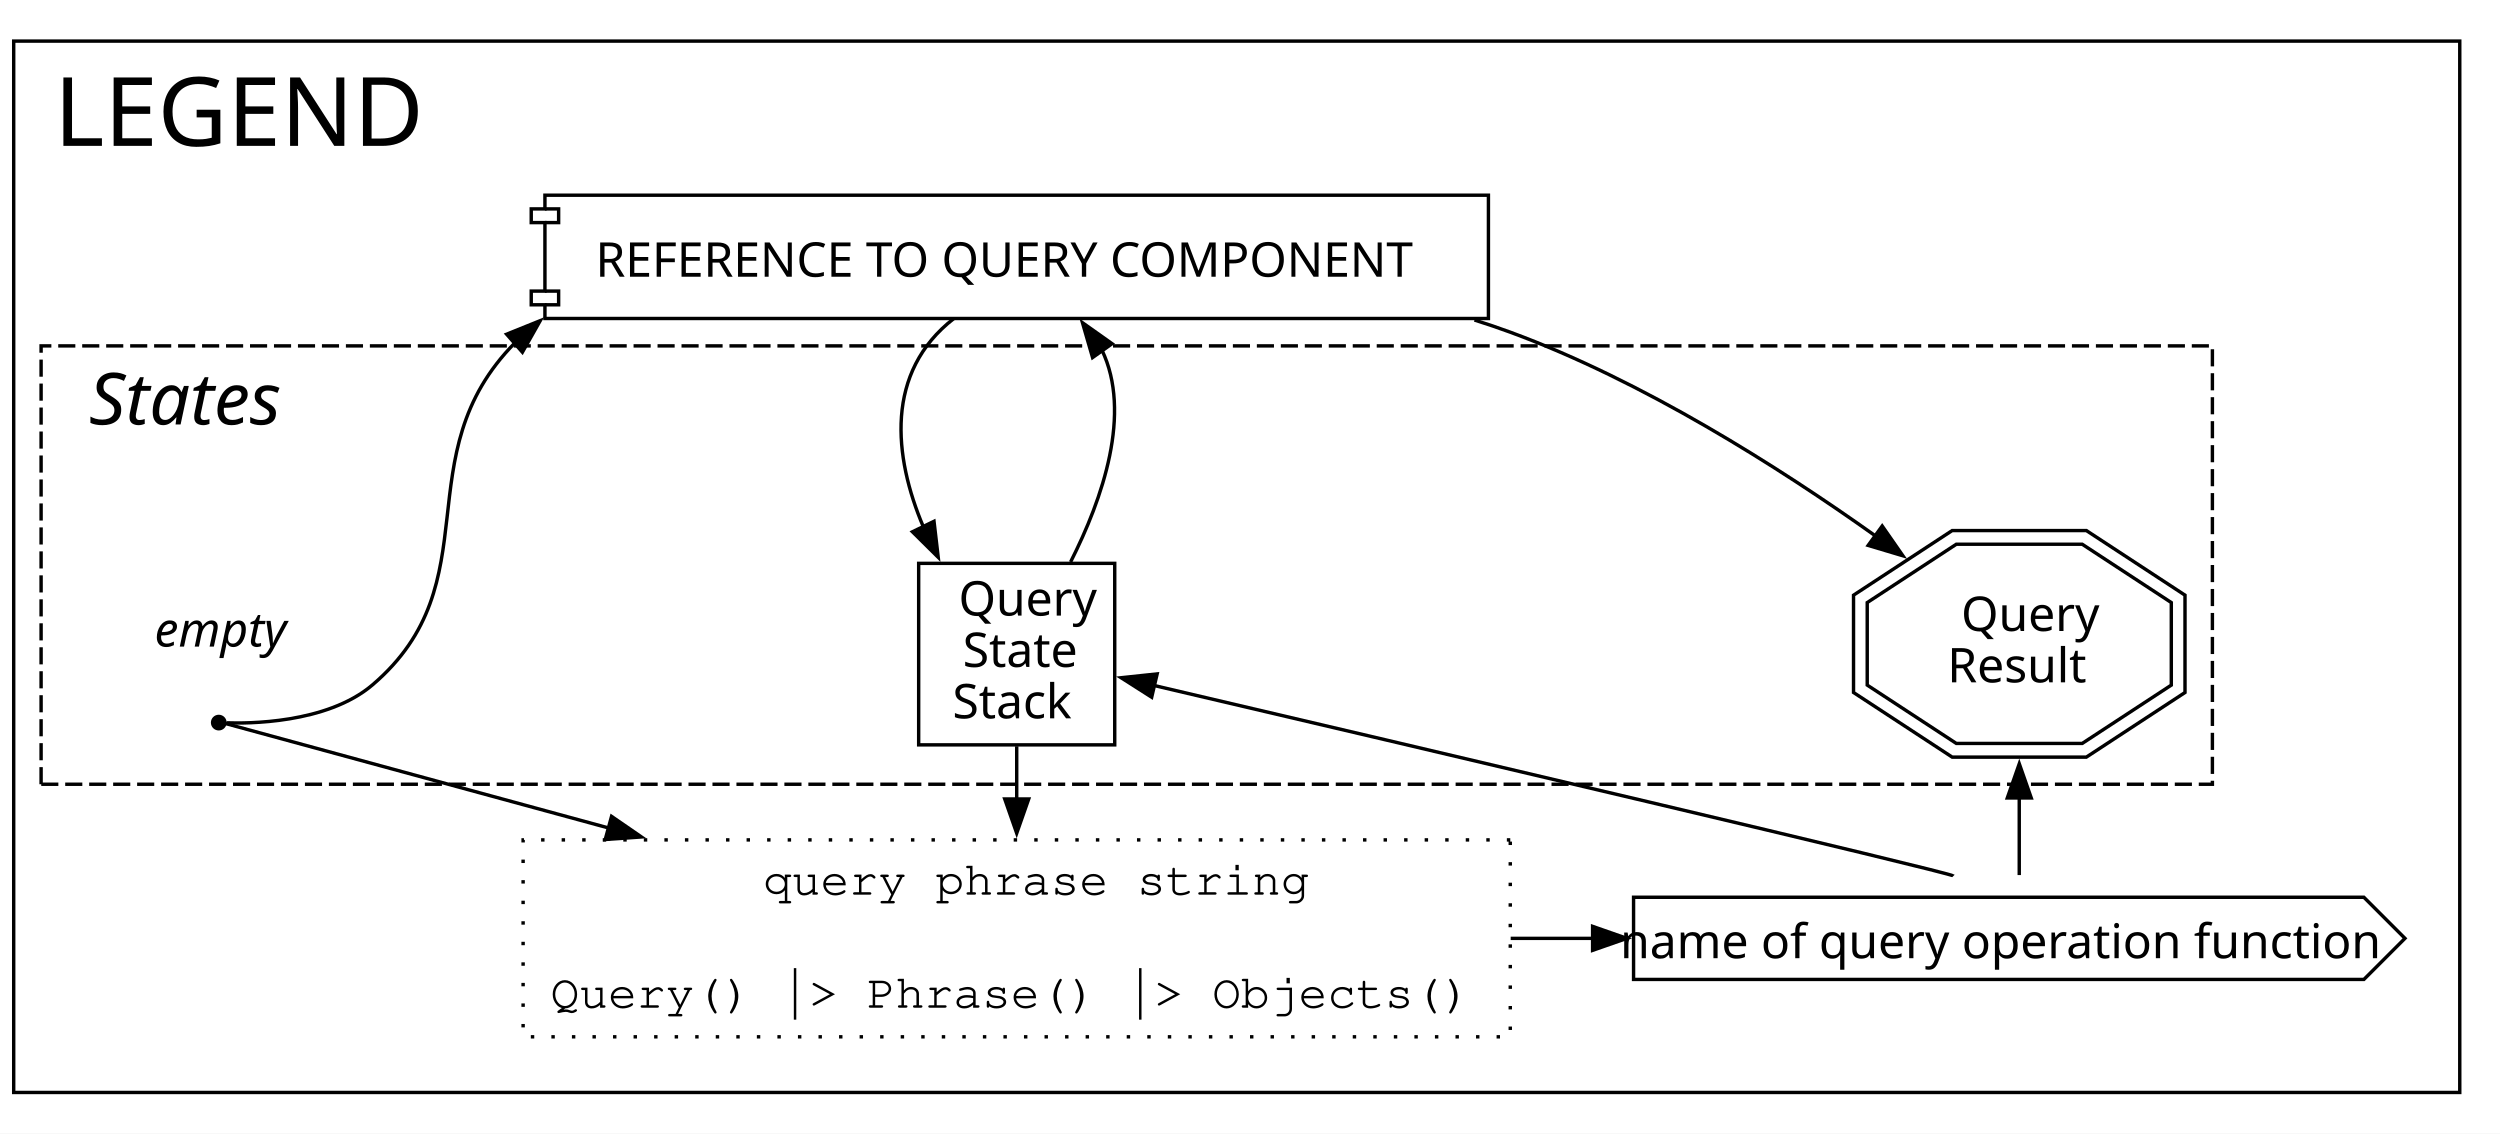
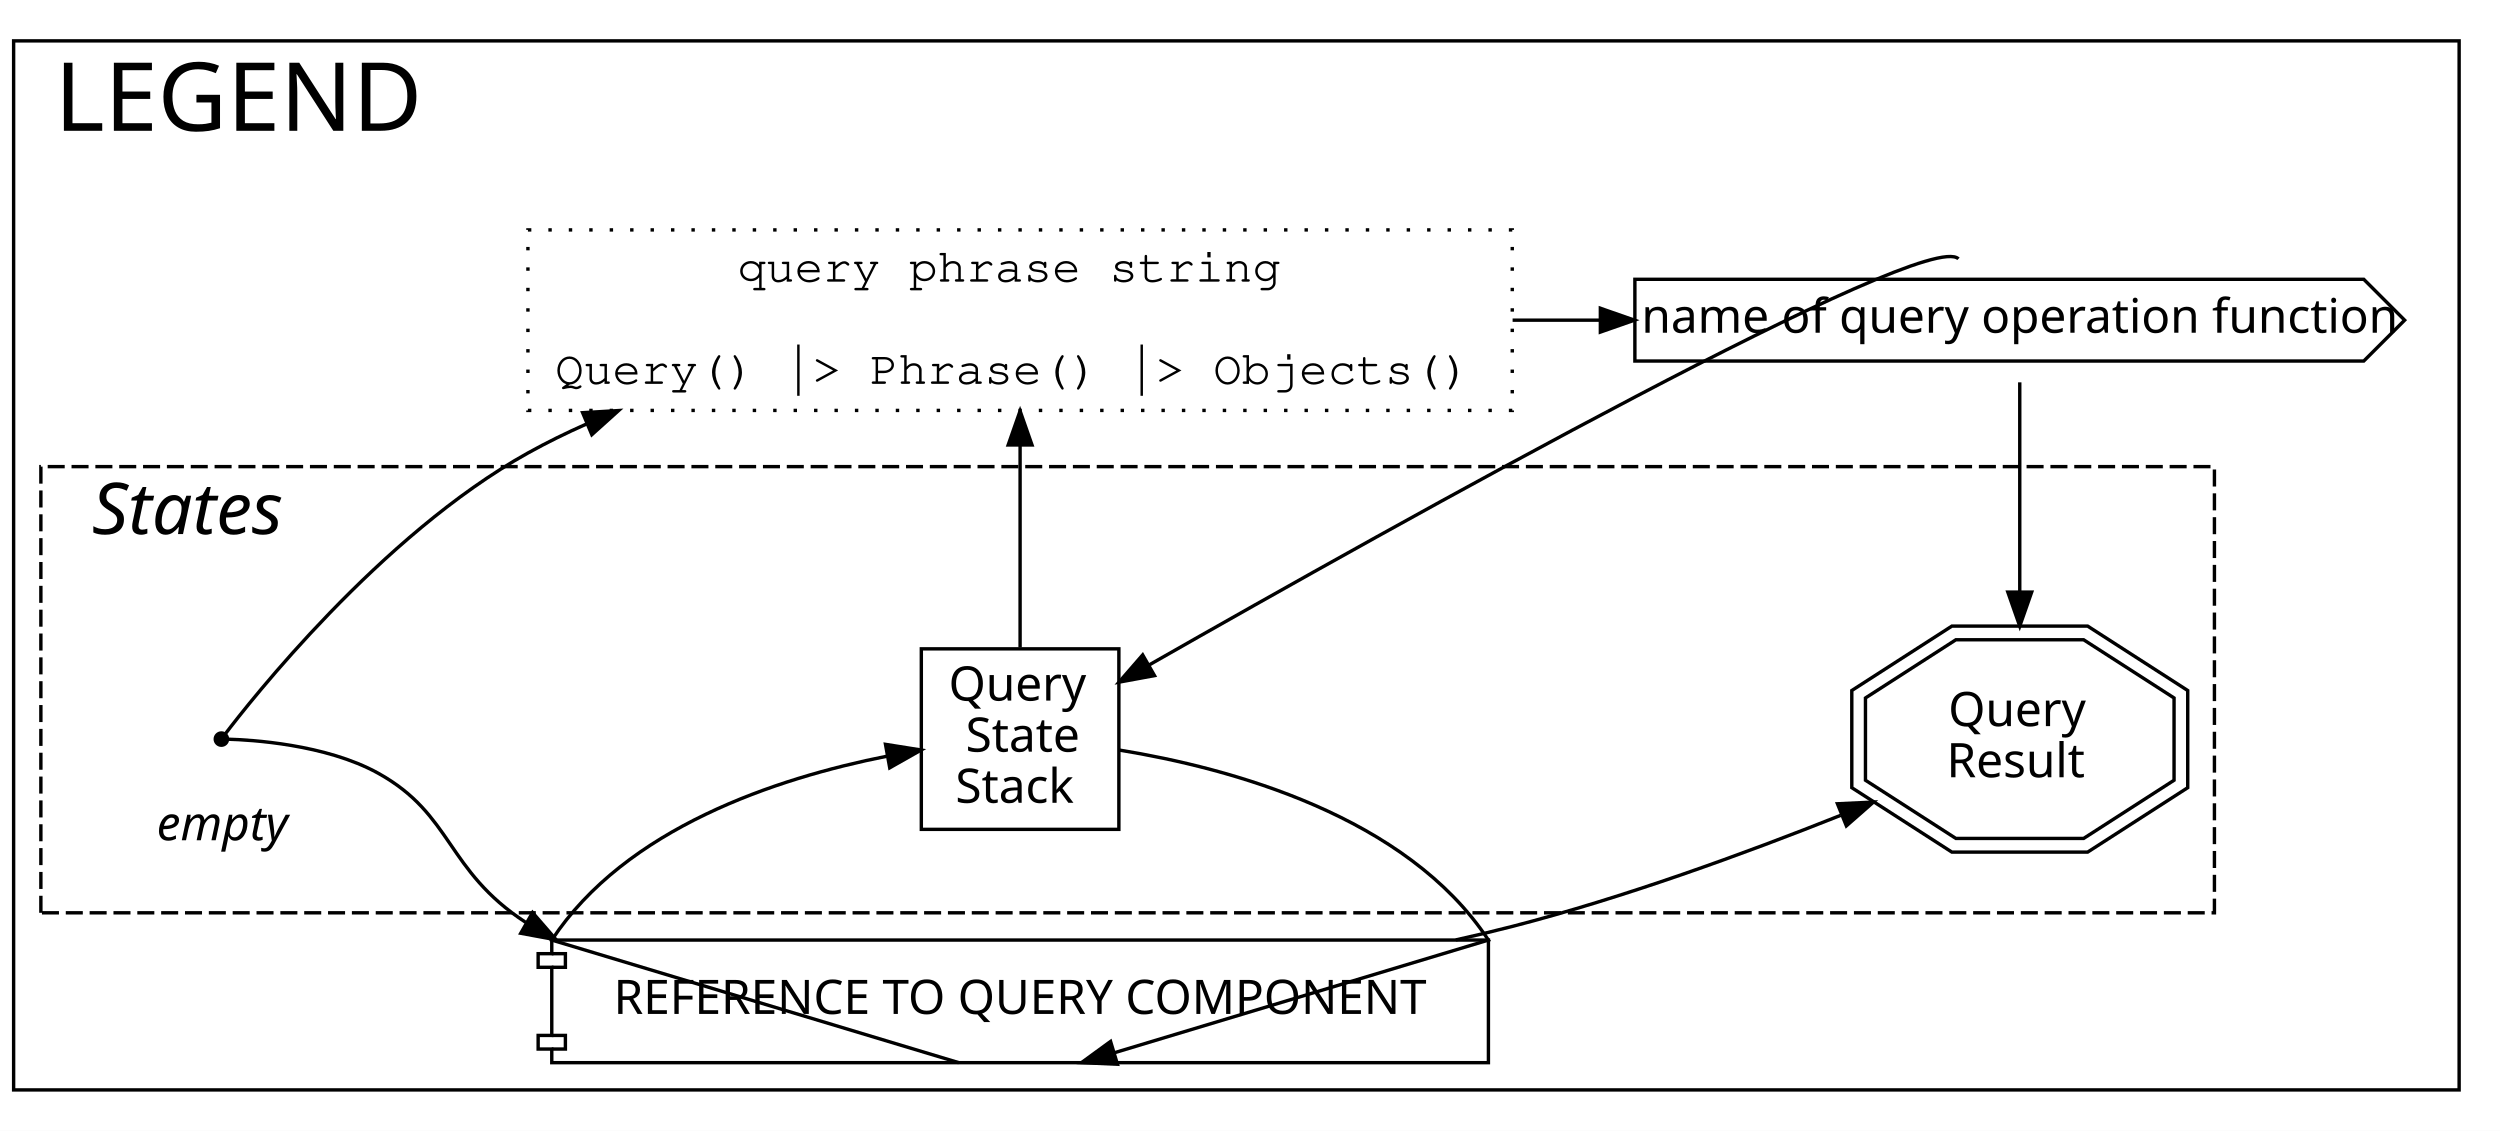
- <svg xmlns="http://www.w3.org/2000/svg" xmlns:xlink="http://www.w3.org/1999/xlink" width="730pt" height="331pt" viewBox="0.00 0.00 730.00 331.00">
-   <g id="graph0" class="graph" transform="scale(1 1) rotate(0) translate(4 327)">
-     <polygon fill="white" stroke="none" points="-4,4 -4,-327 726.25,-327 726.25,4 -4,4" />
+ <svg xmlns="http://www.w3.org/2000/svg" xmlns:xlink="http://www.w3.org/1999/xlink" width="734pt" height="332pt" viewBox="0.00 0.00 734.00 332.00">
+   <g id="graph0" class="graph" transform="scale(1 1) rotate(0) translate(4 328)">
+     <polygon fill="#ffffff" stroke="transparent" points="-4,4 -4,-328 730,-328 730,4 -4,4" />
    <g id="clust1" class="cluster">
-       <polygon fill="none" stroke="black" points="0,-8 0,-315 714.25,-315 714.25,-8 0,-8" />
-       <text xml:space="preserve" text-anchor="middle" x="65.75" y="-284.4" font-family="Sans-Serif" font-size="28.00">LEGEND</text>
+       <polygon fill="none" stroke="#000000" points="0,-8 0,-316 718,-316 718,-8 0,-8" />
+       <text text-anchor="middle" x="66" y="-289.6" font-family="Sans-Serif" font-size="28.00" fill="#000000">LEGEND</text>
    </g>
    <g id="clust2" class="cluster">
</g>
    <g id="clust3" class="cluster">
-       <polygon fill="none" stroke="black" stroke-dasharray="5,2" points="8,-98 8,-226 642.02,-226 642.02,-98 8,-98" />
-       <text xml:space="preserve" text-anchor="start" x="16" y="-203.05" font-family="Sans-Serif" font-size="21.00"> </text>
-       <text xml:space="preserve" text-anchor="start" x="22" y="-203.05" font-family="Sans-Serif" font-style="italic" font-size="21.00">States</text>
-       <text xml:space="preserve" text-anchor="start" x="82.75" y="-203.05" font-family="Sans-Serif" font-size="21.00"> </text>
+       <polygon fill="none" stroke="#000000" stroke-dasharray="5,2" points="8,-60 8,-191 646.157,-191 646.157,-60 8,-60" />
+       <text text-anchor="start" x="16" y="-171.2" font-family="Sans-Serif" font-size="21.00" fill="#000000"> </text>
+       <text text-anchor="start" x="23" y="-171.2" font-family="Sans-Serif" font-style="italic" font-size="21.00" fill="#000000">States</text>
+       <text text-anchor="start" x="84" y="-171.2" font-family="Sans-Serif" font-size="21.00" fill="#000000"> </text>
    </g>
    <g id="clust4" class="cluster">
</g>
    <g id="node1" class="node">
      <g id="a_node1">
        <a xlink:title="Query phrases are shown in the string format followed by the concatenated operation object format. Grayed items are optional.">
-           <polygon fill="none" stroke="black" stroke-dasharray="1,5" points="437,-81.75 148.75,-81.75 148.75,-24.25 437,-24.25 437,-81.75" />
-           <text xml:space="preserve" text-anchor="start" x="210.38" y="-65.75" font-family="Courier,monospace" font-size="14.00"> query phrase string</text>
-           <text xml:space="preserve" text-anchor="start" x="288.75" y="-49.25" font-family="Courier,monospace" font-size="14.00"> </text>
-           <text xml:space="preserve" text-anchor="start" x="156.75" y="-32.75" font-family="Courier,monospace" font-size="14.00">Query() |&gt; Phrase() |&gt; Objects() </text>
+           <polygon fill="none" stroke="#000000" stroke-dasharray="1,5" points="440,-260.5 151,-260.5 151,-207.5 440,-207.5 440,-260.5" />
+           <text text-anchor="start" x="212.5" y="-245.3" font-family="Courier,monospace" font-size="14.00" fill="#000000"> query phrase string</text>
+           <text text-anchor="start" x="291" y="-230.3" font-family="Courier,monospace" font-size="14.00" fill="#000000"> </text>
+           <text text-anchor="start" x="159" y="-215.3" font-family="Courier,monospace" font-size="14.00" fill="#000000">Query() |&gt; Phrase() |&gt; Objects() </text>
        </a>
      </g>
    </g>
    <g id="node3" class="node">
      <g id="a_node3">
        <a xlink:title="Operations performed by the query engine are shown as an arrow-box.">
-           <polygon fill="none" stroke="black" points="686.25,-65 473,-65 473,-41 686.25,-41 698.25,-53 686.25,-65" />
-           <text xml:space="preserve" text-anchor="middle" x="585.62" y="-47.2" font-family="Sans-Serif" font-size="14.00">name of query operation function   </text>
+           <polygon fill="none" stroke="#000000" points="690,-246 476,-246 476,-222 690,-222 702,-234 690,-246" />
+           <text text-anchor="middle" x="589" y="-230.3" font-family="Sans-Serif" font-size="14.00" fill="#000000">name of query operation function   </text>
        </a>
      </g>
    </g>
    <g id="edge2" class="edge">
      <g id="a_edge2">
        <a xlink:title="Edges connect query phrases to the operations performed by the phrase.">
-           <path fill="none" stroke="black" d="M437.12,-53C445.21,-53 453.3,-53 461.31,-53" />
-           <polygon fill="black" stroke="black" points="461.04,-56.5 471.04,-53 461.04,-49.5 461.04,-56.5" />
+           <path fill="none" stroke="#000000" d="M440.1,-234C448.639,-234 457.187,-234 465.628,-234" />
+           <polygon fill="#000000" stroke="#000000" points="465.866,-237.5 475.865,-234 465.865,-230.5 465.866,-237.5" />
        </a>
      </g>
    </g>
    <g id="node4" class="node">
      <g id="a_node4">
        <a xlink:title="Final states with query results are shown in a double octagon">
-           <polygon fill="none" stroke="black" points="630.02,-126.95 630.02,-151.05 604.01,-168.08 567.24,-168.08 541.23,-151.05 541.23,-126.95 567.24,-109.92 604.01,-109.92 630.02,-126.95" />
-           <polygon fill="none" stroke="black" points="634.02,-124.79 634.02,-153.21 605.21,-172.08 566.04,-172.08 537.23,-153.21 537.23,-124.79 566.04,-105.92 605.21,-105.92 634.02,-124.79" />
-           <text xml:space="preserve" text-anchor="start" x="565" y="-142.75" font-family="Sans-Serif" font-size="14.00"> Query</text>
-           <text xml:space="preserve" text-anchor="start" x="564.62" y="-127.75" font-family="Sans-Serif" font-size="14.00">Result </text>
+           <polygon fill="none" stroke="#000000" points="634.301,-98.922 634.301,-123.078 607.764,-140.158 570.236,-140.158 543.699,-123.078 543.699,-98.922 570.236,-81.842 607.764,-81.842 634.301,-98.922" />
+           <polygon fill="none" stroke="#000000" points="638.314,-96.735 638.314,-125.265 608.945,-144.168 569.055,-144.168 539.686,-125.265 539.686,-96.735 569.055,-77.832 608.945,-77.832 638.314,-96.735" />
+           <text text-anchor="start" x="568" y="-114.8" font-family="Sans-Serif" font-size="14.00" fill="#000000"> Query</text>
+           <text text-anchor="start" x="567.5" y="-99.8" font-family="Sans-Serif" font-size="14.00" fill="#000000">Result </text>
        </a>
      </g>
    </g>
    <g id="edge12" class="edge">
      <g id="a_edge12">
        <a xlink:title="Edges connect query operations to the resulting query state (such as the final state).">
-           <path fill="none" stroke="black" d="M585.62,-71.48C585.62,-79.01 585.62,-86.54 585.62,-94.07" />
-           <polygon fill="black" stroke="black" points="582.13,-93.99 585.63,-103.99 589.13,-93.99 582.13,-93.99" />
+           <path fill="none" stroke="#000000" d="M589,-215.75C589,-195.24 589,-174.73 589,-154.221" />
+           <polygon fill="#000000" stroke="#000000" points="592.5,-154.152 589,-144.152 585.5,-154.152 592.5,-154.152" />
        </a>
      </g>
    </g>
    <g id="node5" class="node">
      <g id="a_node5">
        <a xlink:title="The query state stack is shown in a box, each line is a separate state element.">
-           <polygon fill="none" stroke="black" points="321.5,-162.5 264.25,-162.5 264.25,-109.5 321.5,-109.5 321.5,-162.5" />
-           <text xml:space="preserve" text-anchor="start" x="272.25" y="-147.25" font-family="Sans-Serif" font-size="14.00"> Query</text>
-           <text xml:space="preserve" text-anchor="start" x="277.12" y="-132.25" font-family="Sans-Serif" font-size="14.00">State</text>
-           <text xml:space="preserve" text-anchor="start" x="274.12" y="-117.25" font-family="Sans-Serif" font-size="14.00">Stack </text>
+           <polygon fill="none" stroke="#000000" points="324.5,-137.5 266.5,-137.5 266.5,-84.5 324.5,-84.5 324.5,-137.5" />
+           <text text-anchor="start" x="274.5" y="-122.3" font-family="Sans-Serif" font-size="14.00" fill="#000000"> Query</text>
+           <text text-anchor="start" x="279.5" y="-107.3" font-family="Sans-Serif" font-size="14.00" fill="#000000">State</text>
+           <text text-anchor="start" x="276.5" y="-92.3" font-family="Sans-Serif" font-size="14.00" fill="#000000">Stack </text>
        </a>
      </g>
    </g>
    <g id="edge9" class="edge">
      <g id="a_edge9">
        <a xlink:title="Edges connect query operations to the resulting query state.">
-           <path fill="none" stroke="black" d="M566.41,-71.22C565.36,-72.27 407.8,-109.3 332.75,-126.89" />
-           <polygon fill="black" stroke="black" points="332.29,-123.41 323.36,-129.1 333.89,-130.22 332.29,-123.41" />
+           <path fill="none" stroke="#000000" d="M571,-252C561.743,-261.257 406.875,-174.68 333.493,-132.835" />
+           <polygon fill="#000000" stroke="#000000" points="334.961,-129.643 324.542,-127.722 331.489,-135.721 334.961,-129.643" />
        </a>
      </g>
    </g>
    <g id="edge8" class="edge">
      <g id="a_edge8">
        <a xlink:title="Edges connect specific states to query phrases that can be applied at this state.">
-           <path fill="none" stroke="black" d="M292.88,-109.09C292.88,-103.9 292.88,-98.72 292.88,-93.53" />
-           <polygon fill="black" stroke="black" points="296.38,-93.69 292.88,-83.69 289.38,-93.69 296.38,-93.69" />
+           <path fill="none" stroke="#000000" d="M295.5,-137.906C295.5,-157.708 295.5,-177.51 295.5,-197.312" />
+           <polygon fill="#000000" stroke="#000000" points="292,-197.349 295.5,-207.349 299,-197.349 292,-197.349" />
        </a>
      </g>
    </g>
    <g id="node8" class="node">
      <g id="a_node8">
        <a xlink:title="References are clickable links to the description of the query component.">
-           <polygon fill="none" stroke="black" points="430.62,-270 155.12,-270 155.12,-266 151.12,-266 151.12,-262 155.12,-262 155.12,-242 151.12,-242 151.12,-238 155.12,-238 155.12,-234 430.62,-234 430.62,-270" />
-           <polyline fill="none" stroke="black" points="155.12,-266 159.12,-266 159.12,-262 155.12,-262" />
-           <polyline fill="none" stroke="black" points="155.12,-242 159.12,-242 159.12,-238 155.12,-238" />
-           <text xml:space="preserve" text-anchor="middle" x="292.88" y="-246.2" font-family="Sans-Serif" font-size="14.00">REFERENCE TO QUERY COMPONENT  </text>
+           <polygon fill="none" stroke="#000000" points="433,-52 158,-52 158,-48 154,-48 154,-44 158,-44 158,-24 154,-24 154,-20 158,-20 158,-16 433,-16 433,-52" />
+           <polyline fill="none" stroke="#000000" points="158,-48 162,-48 162,-44 158,-44 " />
+           <polyline fill="none" stroke="#000000" points="158,-24 162,-24 162,-20 158,-20 " />
+           <text text-anchor="middle" x="295.5" y="-30.3" font-family="Sans-Serif" font-size="14.00" fill="#000000">REFERENCE TO QUERY COMPONENT  </text>
        </a>
      </g>
    </g>
    <g id="edge10" class="edge">
      <g id="a_edge10">
        <a xlink:title="Edges connect specific states to query components that can be applied at this state.">
-           <path fill="none" stroke="black" d="M317.75,-224.8C326.58,-206.42 318.02,-181.49 308.61,-162.9" />
-           <polygon fill="black" stroke="black" points="315.03,-222.59 312.08,-232.77 320.73,-226.64 315.03,-222.59" />
+           <path fill="none" stroke="#000000" d="M323.279,-18.946C351.819,-27.544 433,-52 433,-52 408.984,-88.438 357.273,-102.46 324.559,-107.795" />
+           <polygon fill="#000000" stroke="#000000" points="324.085,-15.533 313.5,-16 322.065,-22.236 324.085,-15.533" />
        </a>
      </g>
    </g>
    <g id="node6" class="node">
-       <ellipse fill="black" stroke="black" cx="59.88" cy="-116" rx="1.8" ry="1.8" />
+       <ellipse fill="#000000" stroke="#000000" cx="61" cy="-111" rx="1.8" ry="1.8" />
    </g>
    <g id="edge6" class="edge">
      <g id="a_edge6">
        <a xlink:title="Edges connect specific states (such as the empty state) to query phrases that can be applied at this state.">
-           <path fill="none" stroke="black" d="M61.9,-115.72C69.78,-113.57 121.52,-99.46 173.93,-85.17" />
-           <polygon fill="black" stroke="black" points="174.57,-88.62 183.3,-82.61 172.73,-81.87 174.57,-88.62" />
+           <path fill="none" stroke="#000000" d="M62.082,-112.441C68.957,-121.495 107.658,-170.911 151,-195 156.515,-198.065 162.284,-200.899 168.208,-203.52" />
+           <polygon fill="#000000" stroke="#000000" points="167.057,-206.832 177.633,-207.463 169.758,-200.374 167.057,-206.832" />
        </a>
      </g>
    </g>
    <g id="edge7" class="edge">
      <g id="a_edge7">
        <a xlink:title="Edges connect specific states (such as the empty state) to query components that can be applied at this state.">
-           <path fill="none" stroke="black" d="M62.13,-115.94C67.81,-115.72 91.37,-115.58 104.75,-127 139.96,-157.04 113.74,-193.88 146.41,-226.94" />
-           <polygon fill="black" stroke="black" points="143.93,-229.41 153.75,-233.37 148.54,-224.15 143.93,-229.41" />
+           <path fill="none" stroke="#000000" d="M62.887,-110.97C69.425,-110.79 91.554,-109.546 107,-101 128.99,-88.834 126.892,-72.508 150.314,-57.213" />
+           <polygon fill="#000000" stroke="#000000" points="152.362,-60.074 159.307,-52.072 148.888,-53.996 152.362,-60.074" />
        </a>
      </g>
    </g>
    <g id="node7" class="node">
      <g id="a_node7">
        <a xlink:title="The empty query stack state is shown as a point.">
-           <text xml:space="preserve" text-anchor="start" x="37.38" y="-138.2" font-family="Sans-Serif" font-size="14.00"> </text>
-           <text xml:space="preserve" text-anchor="start" x="41.12" y="-138.2" font-family="Sans-Serif" font-style="italic" font-size="14.00">empty</text>
-           <text xml:space="preserve" text-anchor="start" x="78.62" y="-138.2" font-family="Sans-Serif" font-size="14.00"> </text>
+           <text text-anchor="start" x="38" y="-81.3" font-family="Sans-Serif" font-size="14.00" fill="#000000"> </text>
+           <text text-anchor="start" x="42" y="-81.3" font-family="Sans-Serif" font-style="italic" font-size="14.00" fill="#000000">empty</text>
+           <text text-anchor="start" x="80" y="-81.3" font-family="Sans-Serif" font-size="14.00" fill="#000000"> </text>
        </a>
      </g>
    </g>
    <g id="edge13" class="edge">
      <g id="a_edge13">
        <a xlink:title="Edges connect query components to the resulting query state (such as the final state).">
-           <path fill="none" stroke="black" d="M426.54,-233.56C430.09,-232.44 433.58,-231.26 437,-230 475.71,-215.76 515.28,-190.7 543.69,-170.47" />
-           <polygon fill="black" stroke="black" points="545.6,-173.41 551.65,-164.71 541.5,-167.74 545.6,-173.41" />
+           <path fill="none" stroke="#000000" d="M423.432,-52.047C429.05,-53.289 434.594,-54.606 440,-56 472.722,-64.437 508.261,-77.401 536.421,-88.623" />
+           <polygon fill="#000000" stroke="#000000" points="535.474,-92.015 546.057,-92.51 538.092,-85.523 535.474,-92.015" />
        </a>
      </g>
    </g>
    <g id="edge11" class="edge">
      <g id="a_edge11">
        <a xlink:title="Edges connect query components to the resulting query state.">
-           <path fill="none" stroke="black" d="M265.61,-173.18C256.92,-193.69 254.31,-218.31 274.54,-234" />
-           <polygon fill="black" stroke="black" points="268.73,-174.78 269.96,-164.26 262.43,-171.72 268.73,-174.78" />
+           <path fill="none" stroke="#000000" d="M256.357,-105.971C223.891,-99.508 179.67,-84.879 158,-52 158,-52 277.5,-16 277.5,-16" />
+           <polygon fill="#000000" stroke="#000000" points="255.977,-109.459 266.441,-107.795 257.224,-102.571 255.977,-109.459" />
        </a>
      </g>
    </g>
  </g>
</svg>
